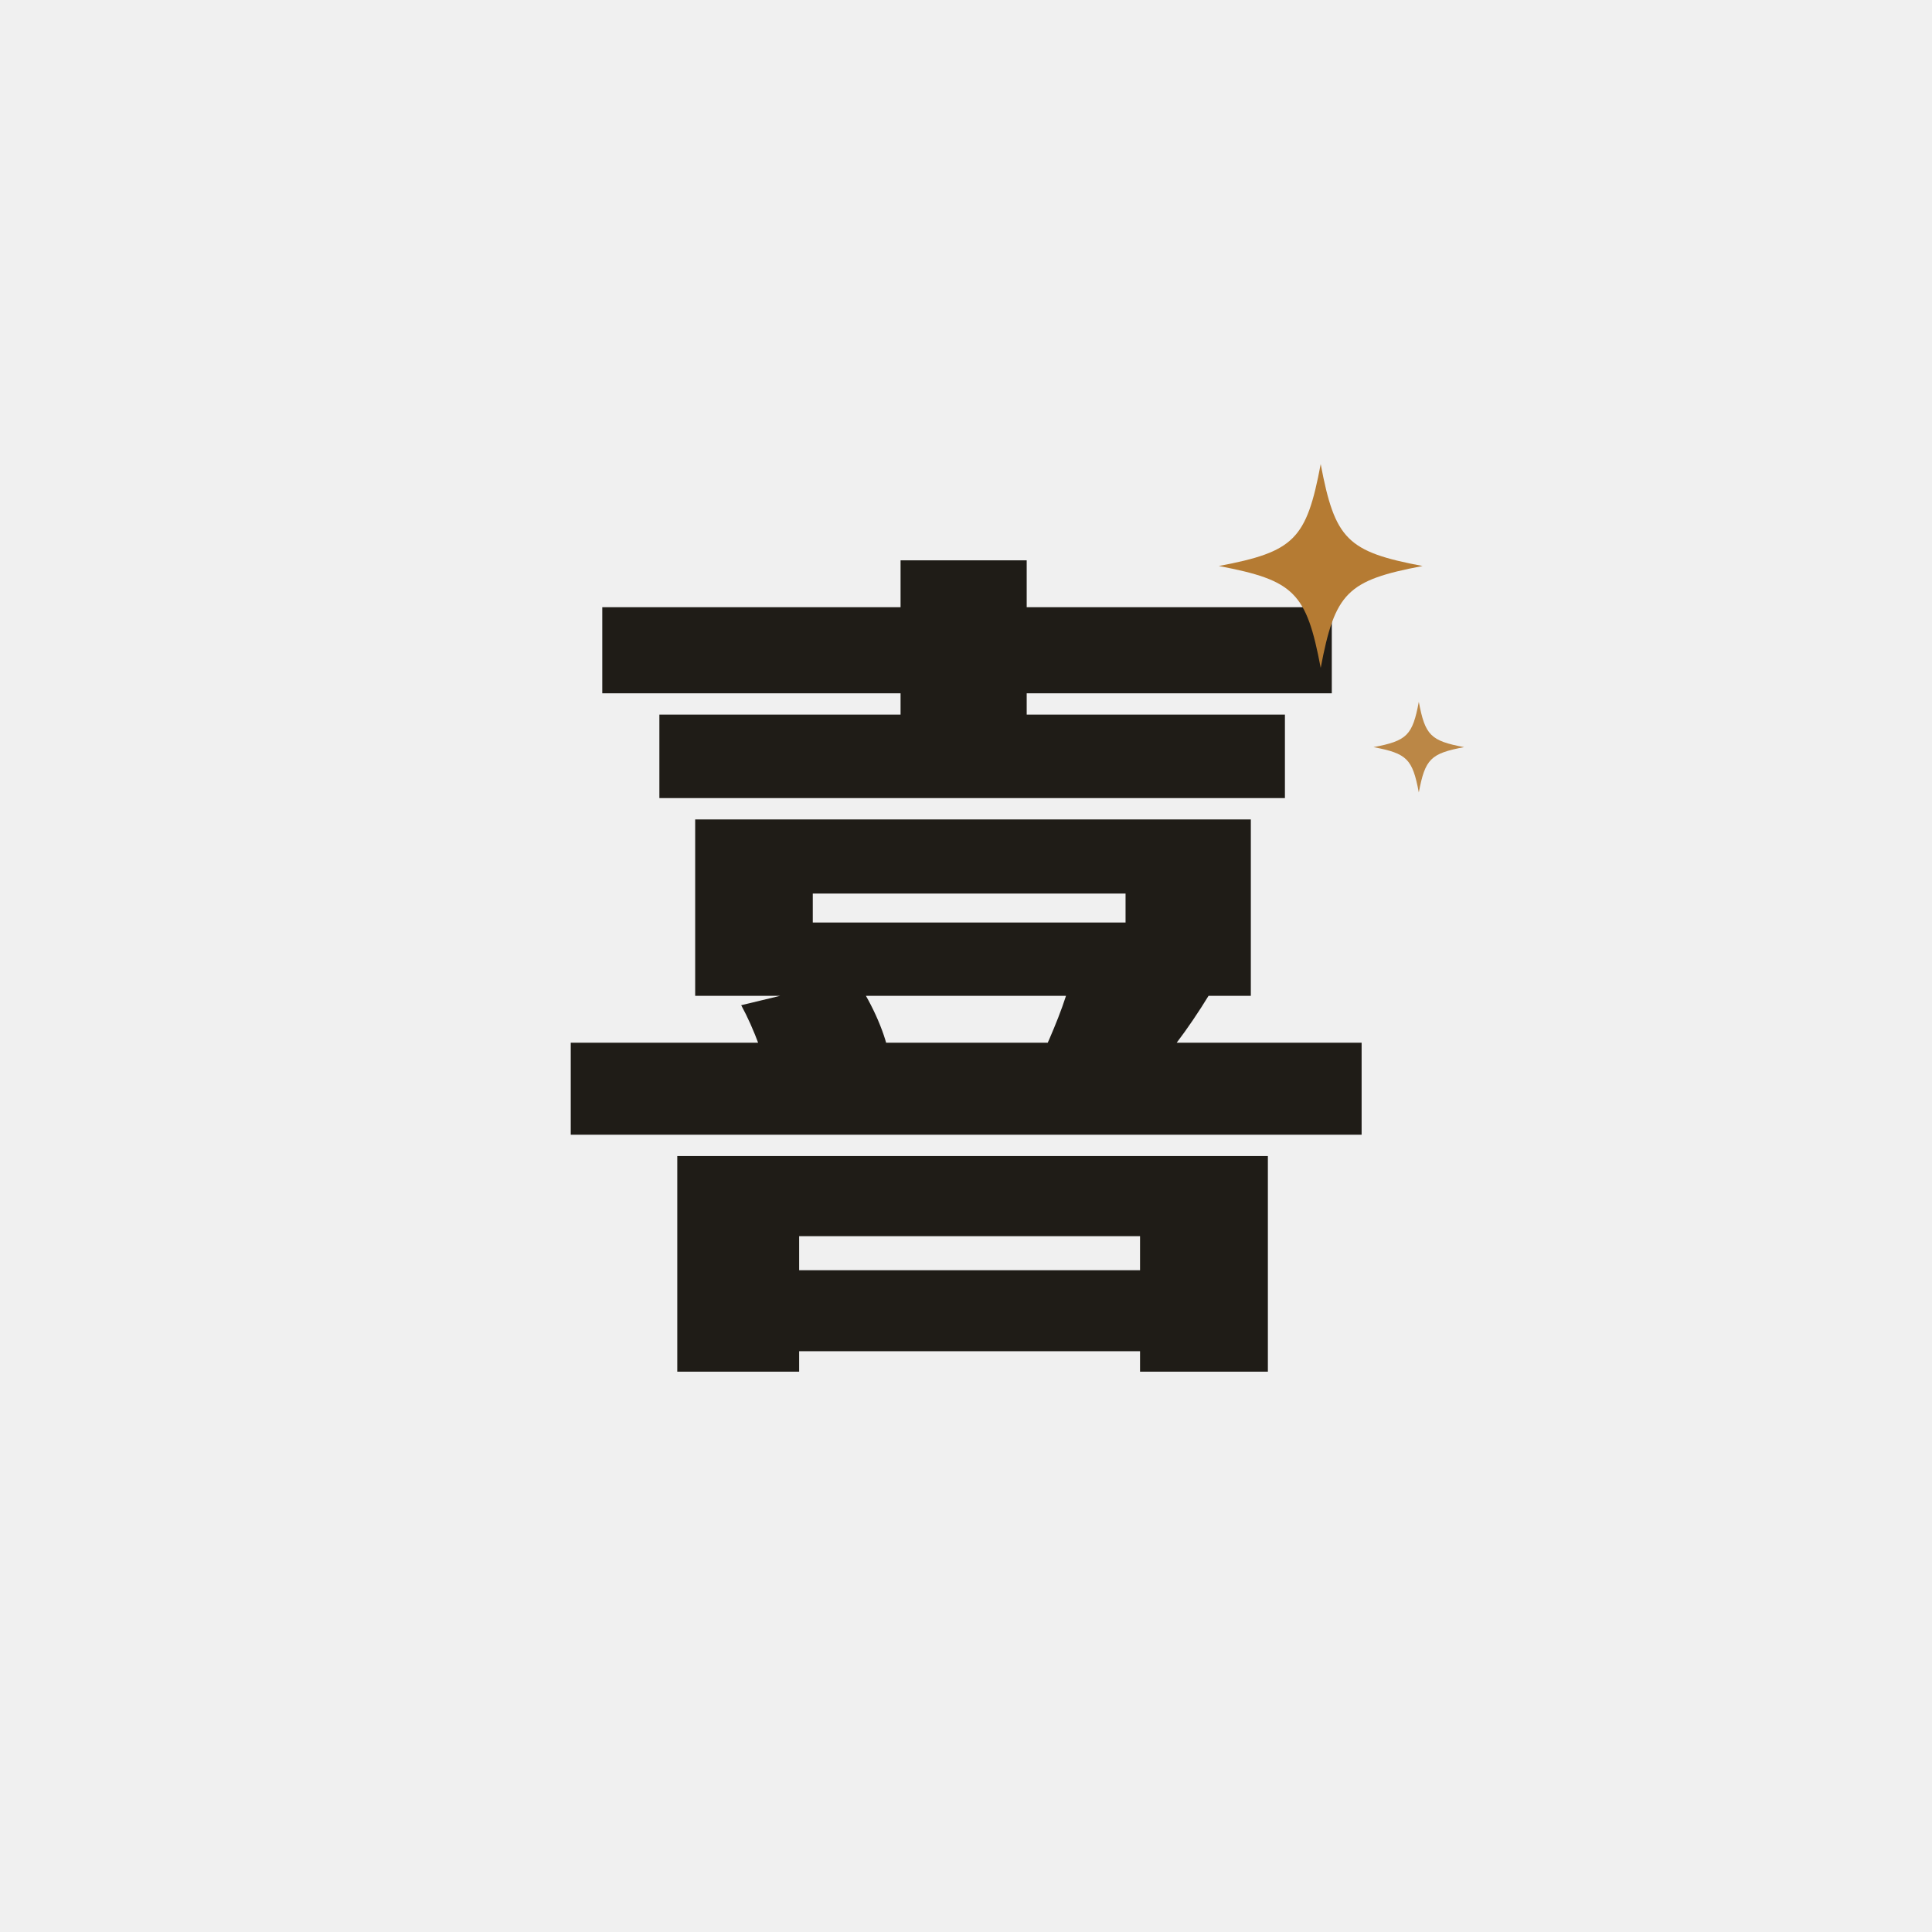
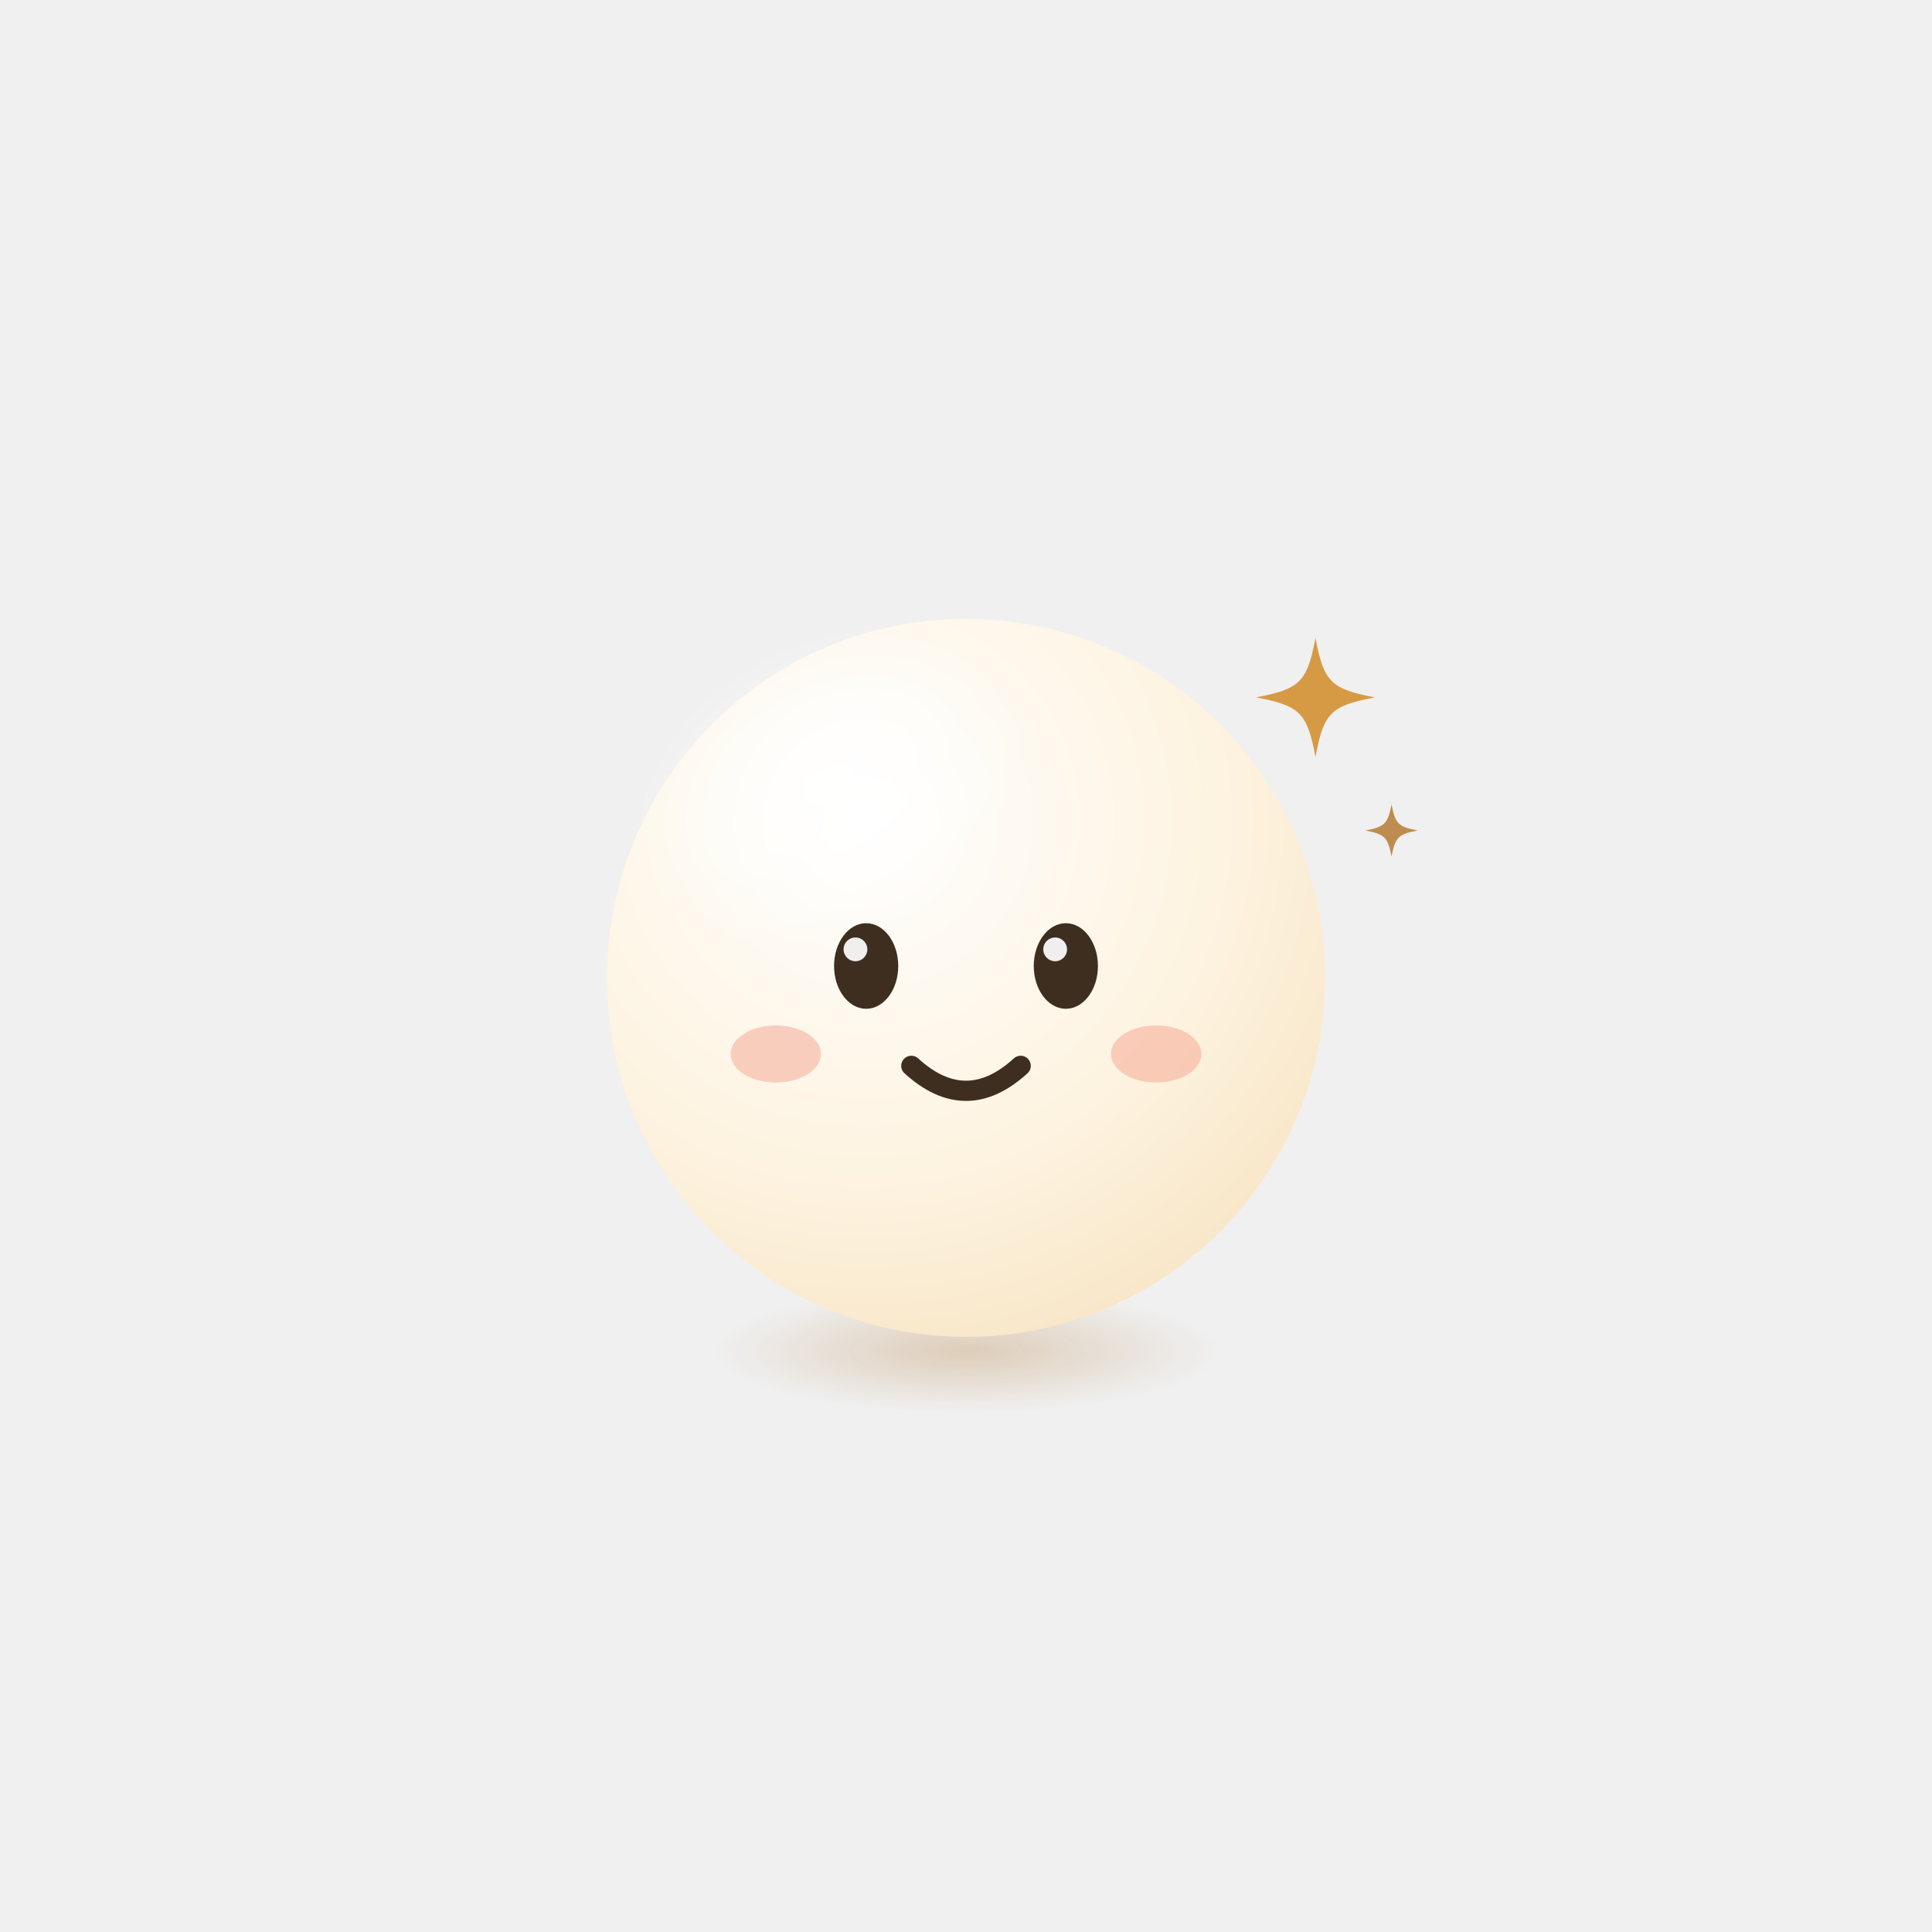
<svg xmlns="http://www.w3.org/2000/svg" width="1024" height="1024" viewBox="0 0 1024 1024" role="img" aria-label="喜爱 Android 自适应图标前景">
  <defs>
-     <linearGradient id="fgSeal" gradientUnits="userSpaceOnUse" x1="660" y1="270" x2="790" y2="440">
-       <stop offset="0" stop-color="#B57B33" />
-       <stop offset="1" stop-color="#8A5316" />
+     <radialGradient id="fgBody" cx="0.36" cy="0.28" r="0.92">
+       <stop offset="0" stop-color="#FFFFFF" />
+       <stop offset="0.58" stop-color="#FDF2DE" />
+       <stop offset="1" stop-color="#F5DFBA" />
+     </radialGradient>
+     <radialGradient id="fgGround" cx="0.5" cy="0.5" r="0.5">
+       <stop offset="0" stop-color="#B27A38" stop-opacity="0.30" />
+       <stop offset="1" stop-color="#B27A38" stop-opacity="0" />
+     </radialGradient>
+     <radialGradient id="fgGloss" cx="0.5" cy="0.5" r="0.5">
+       <stop offset="0" stop-color="#FFFFFF" stop-opacity="0.85" />
+       <stop offset="0.55" stop-color="#FFFFFF" stop-opacity="0.42" />
+       <stop offset="1" stop-color="#FFFFFF" stop-opacity="0" />
+     </radialGradient>
+     <linearGradient id="fgStar" gradientUnits="userSpaceOnUse" x1="760" y1="250" x2="860" y2="360">
+       <stop offset="0" stop-color="#D69A45" />
+       <stop offset="1" stop-color="#9E6322" />
    </linearGradient>
  </defs>
-   <path d="M249.0 24.0H763.0V-71.0H249.0ZM160.0 158.0H853.0V-95.0H703.0V64.0H303.0V-95.0H160.0ZM72.0 802.0H928.0V701.0H72.0ZM139.0 676.0H873.0V578.0H139.0ZM35.0 291.0H963.0V183.0H35.0ZM422.0 857.0H570.0V641.0H422.0ZM235.0 335.0 368.0 367.0Q381.7 347.8 392.9 323.4Q404.0 299.0 408.0 279.0L269.0 241.0Q266.0 260.6 256.2 287.5Q246.3 314.3 235.0 335.0ZM622.0 367.0 784.0 347.0Q765.0 316.0 746.0 291.0Q727.0 266.0 713.0 248.0L586.0 272.0Q597.0 295.0 607.0 320.5Q617.0 346.0 622.0 367.0ZM319.0 466.0V432.0H686.0V466.0ZM181.0 553.0H833.0V346.0H181.0Z" transform="translate(286.7,684.1) scale(0.4517,-0.4517)" fill="#1F1C17" />
-   <path d="M0,-1 C0.14,-0.26 0.26,-0.14 1,0 C0.26,0.14 0.14,0.26 0,1 C-0.14,0.26 -0.26,0.14 -1,0 C-0.26,-0.14 -0.14,-0.26 0,-1 Z" transform="translate(700,300) scale(54)" fill="url(#fgSeal)" />
-   <path d="M0,-1 C0.14,-0.26 0.26,-0.14 1,0 C0.26,0.14 0.14,0.26 0,1 C-0.14,0.26 -0.26,0.14 -1,0 C-0.26,-0.14 -0.14,-0.26 0,-1 Z" transform="translate(752,396) scale(24)" fill="#B57B33" fill-opacity="0.9" />
+   <g transform="translate(512,512) scale(0.63) translate(-512,-512)">
+     <ellipse cx="512" cy="836" rx="212" ry="52" fill="url(#fgGround)" />
+     <circle cx="512" cy="522" r="302" fill="url(#fgBody)" />
+     <ellipse cx="398" cy="360" rx="176" ry="122" fill="url(#fgGloss)" transform="rotate(-28 398 360)" />
+     <ellipse cx="428" cy="512" rx="27" ry="36" fill="#3D2E20" />
+     <ellipse cx="596" cy="512" rx="27" ry="36" fill="#3D2E20" />
+     <circle cx="419" cy="498" r="10" fill="#FFFFFF" fill-opacity="0.92" />
+     <circle cx="587" cy="498" r="10" fill="#FFFFFF" fill-opacity="0.92" />
+     <ellipse cx="352" cy="586" rx="38" ry="24" fill="#F2957F" fill-opacity="0.42" />
+     <ellipse cx="672" cy="586" rx="38" ry="24" fill="#F2957F" fill-opacity="0.42" />
+     <path d="M466 596 Q512 638 558 596" stroke="#3D2E20" stroke-width="17" stroke-linecap="round" fill="none" />
+     <path d="M0,-1 C0.14,-0.26 0.26,-0.14 1,0 C0.26,0.14 0.14,0.26 0,1 C-0.14,0.26 -0.26,0.14 -1,0 C-0.26,-0.14 -0.14,-0.26 0,-1 Z" transform="translate(806,286) scale(50)" fill="url(#fgStar)" />
+     <path d="M0,-1 C0.14,-0.26 0.26,-0.14 1,0 C0.26,0.14 0.14,0.26 0,1 C-0.14,0.26 -0.26,0.14 -1,0 C-0.26,-0.14 -0.14,-0.26 0,-1 Z" transform="translate(870,398) scale(22)" fill="#B57B33" fill-opacity="0.85" />
+   </g>
</svg>
